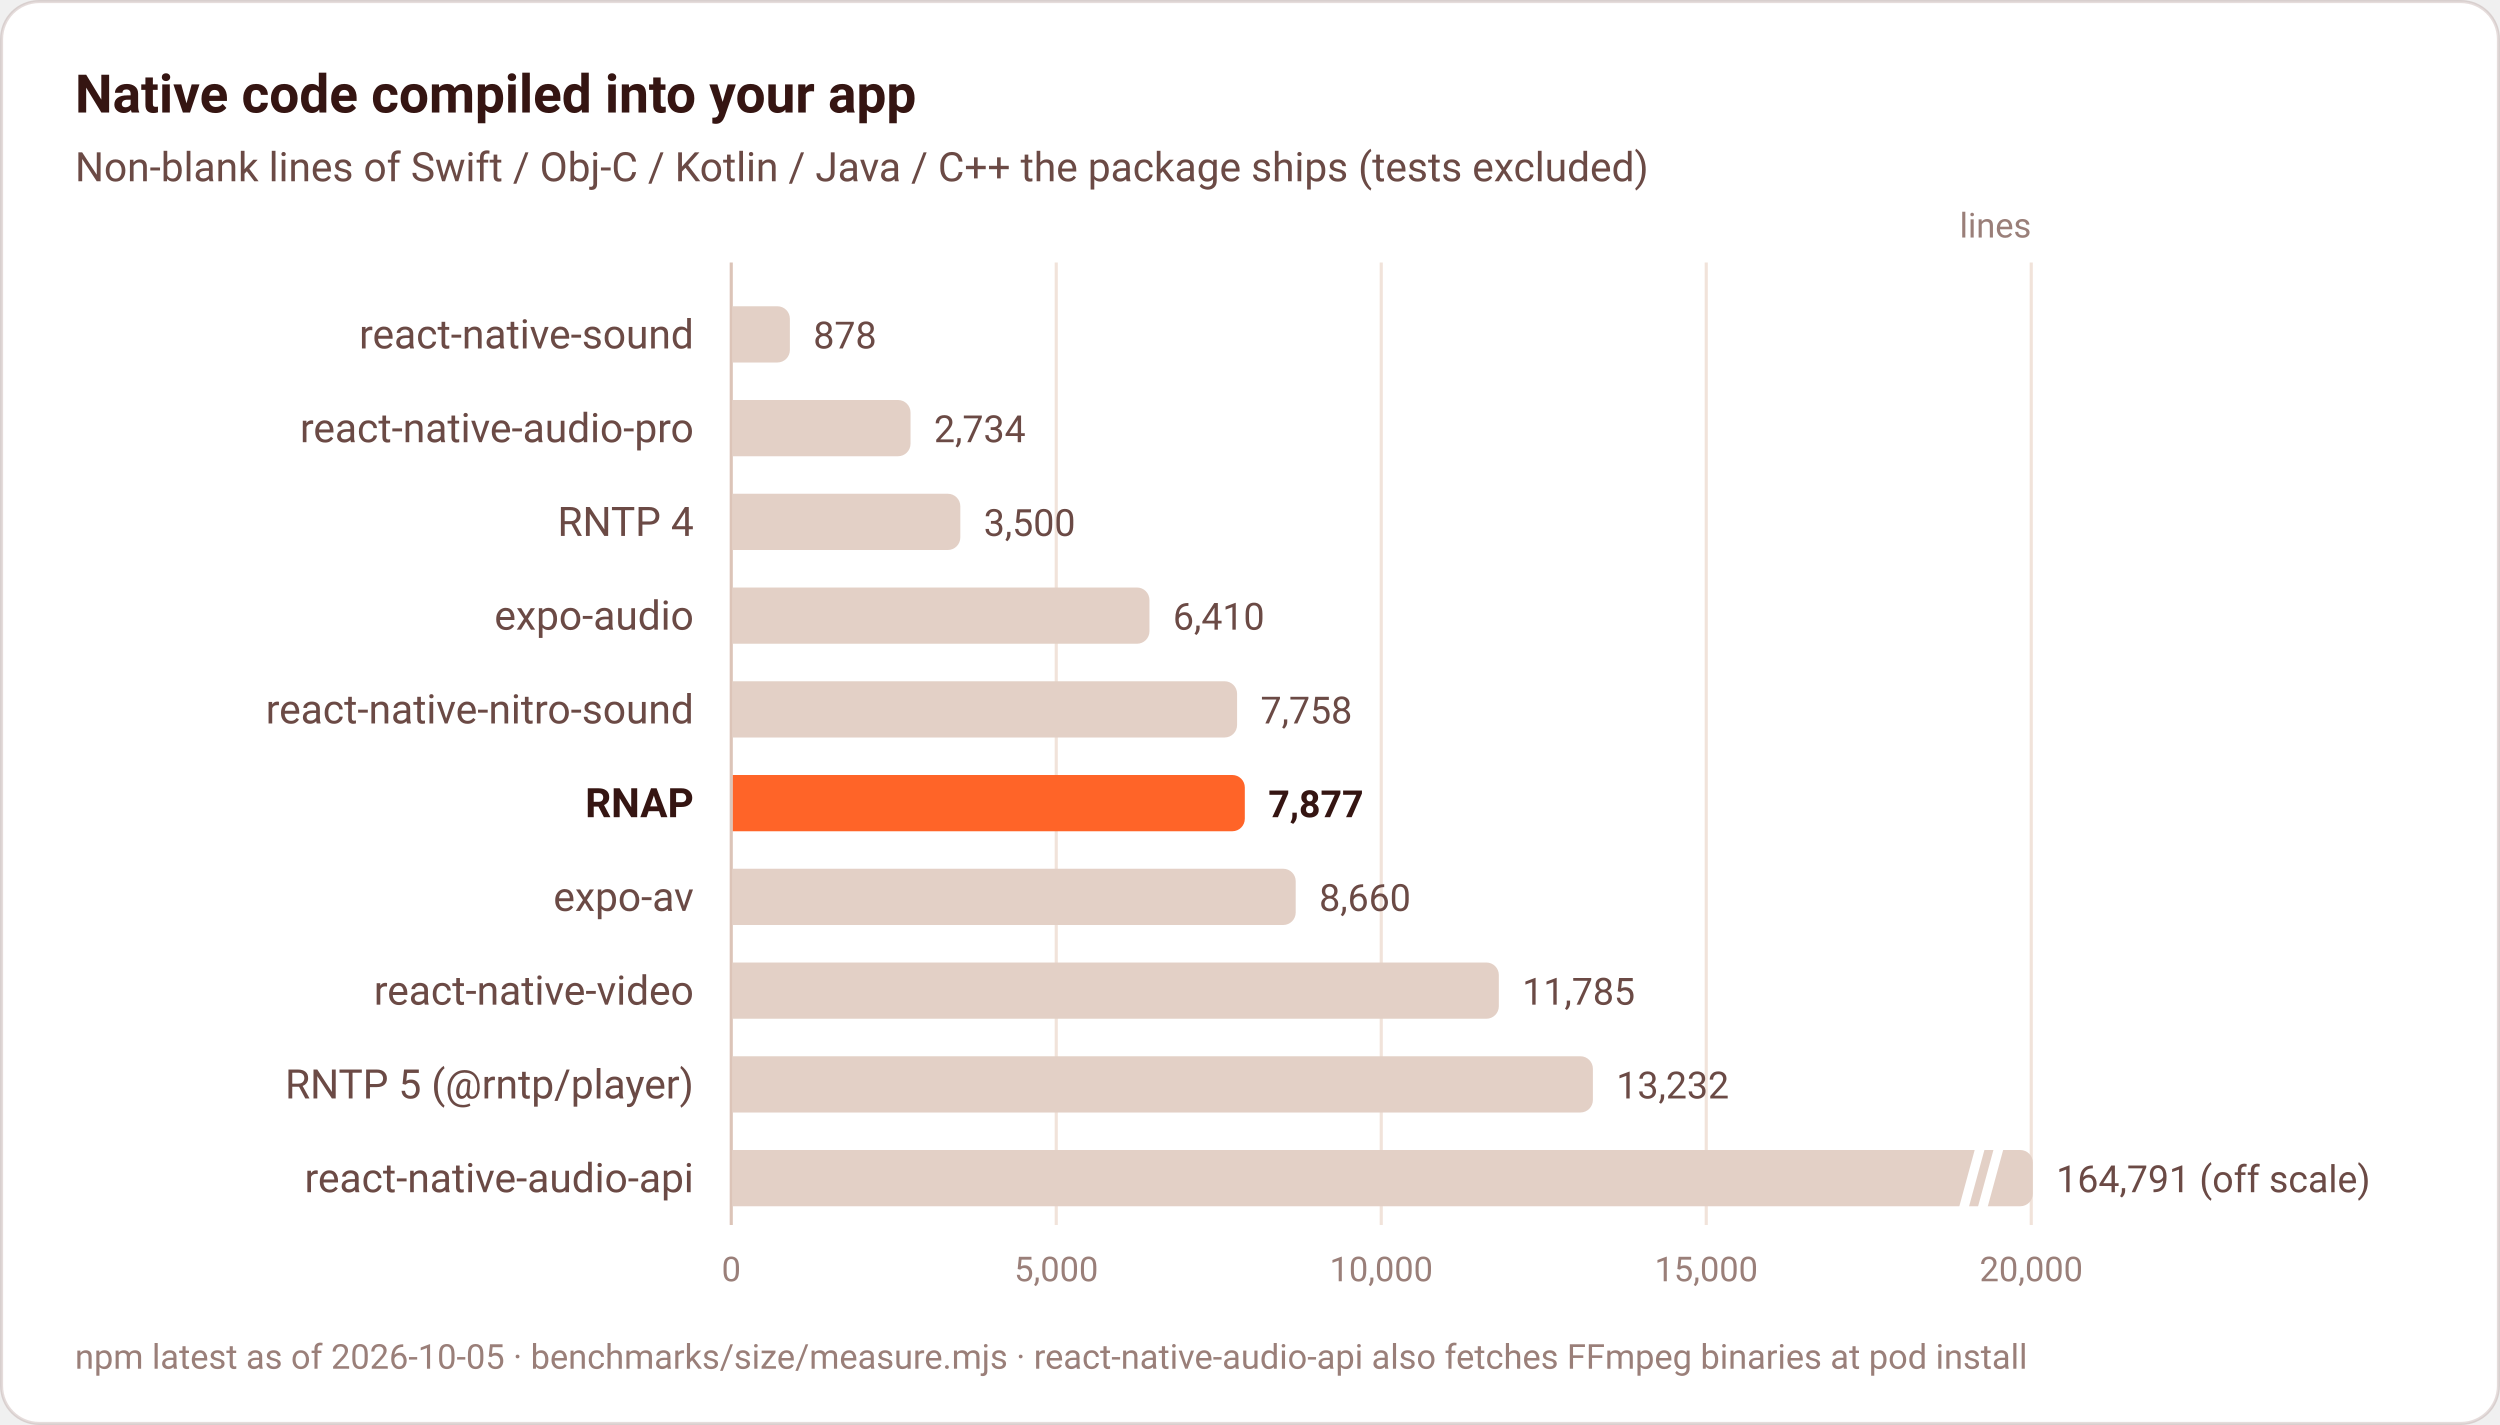
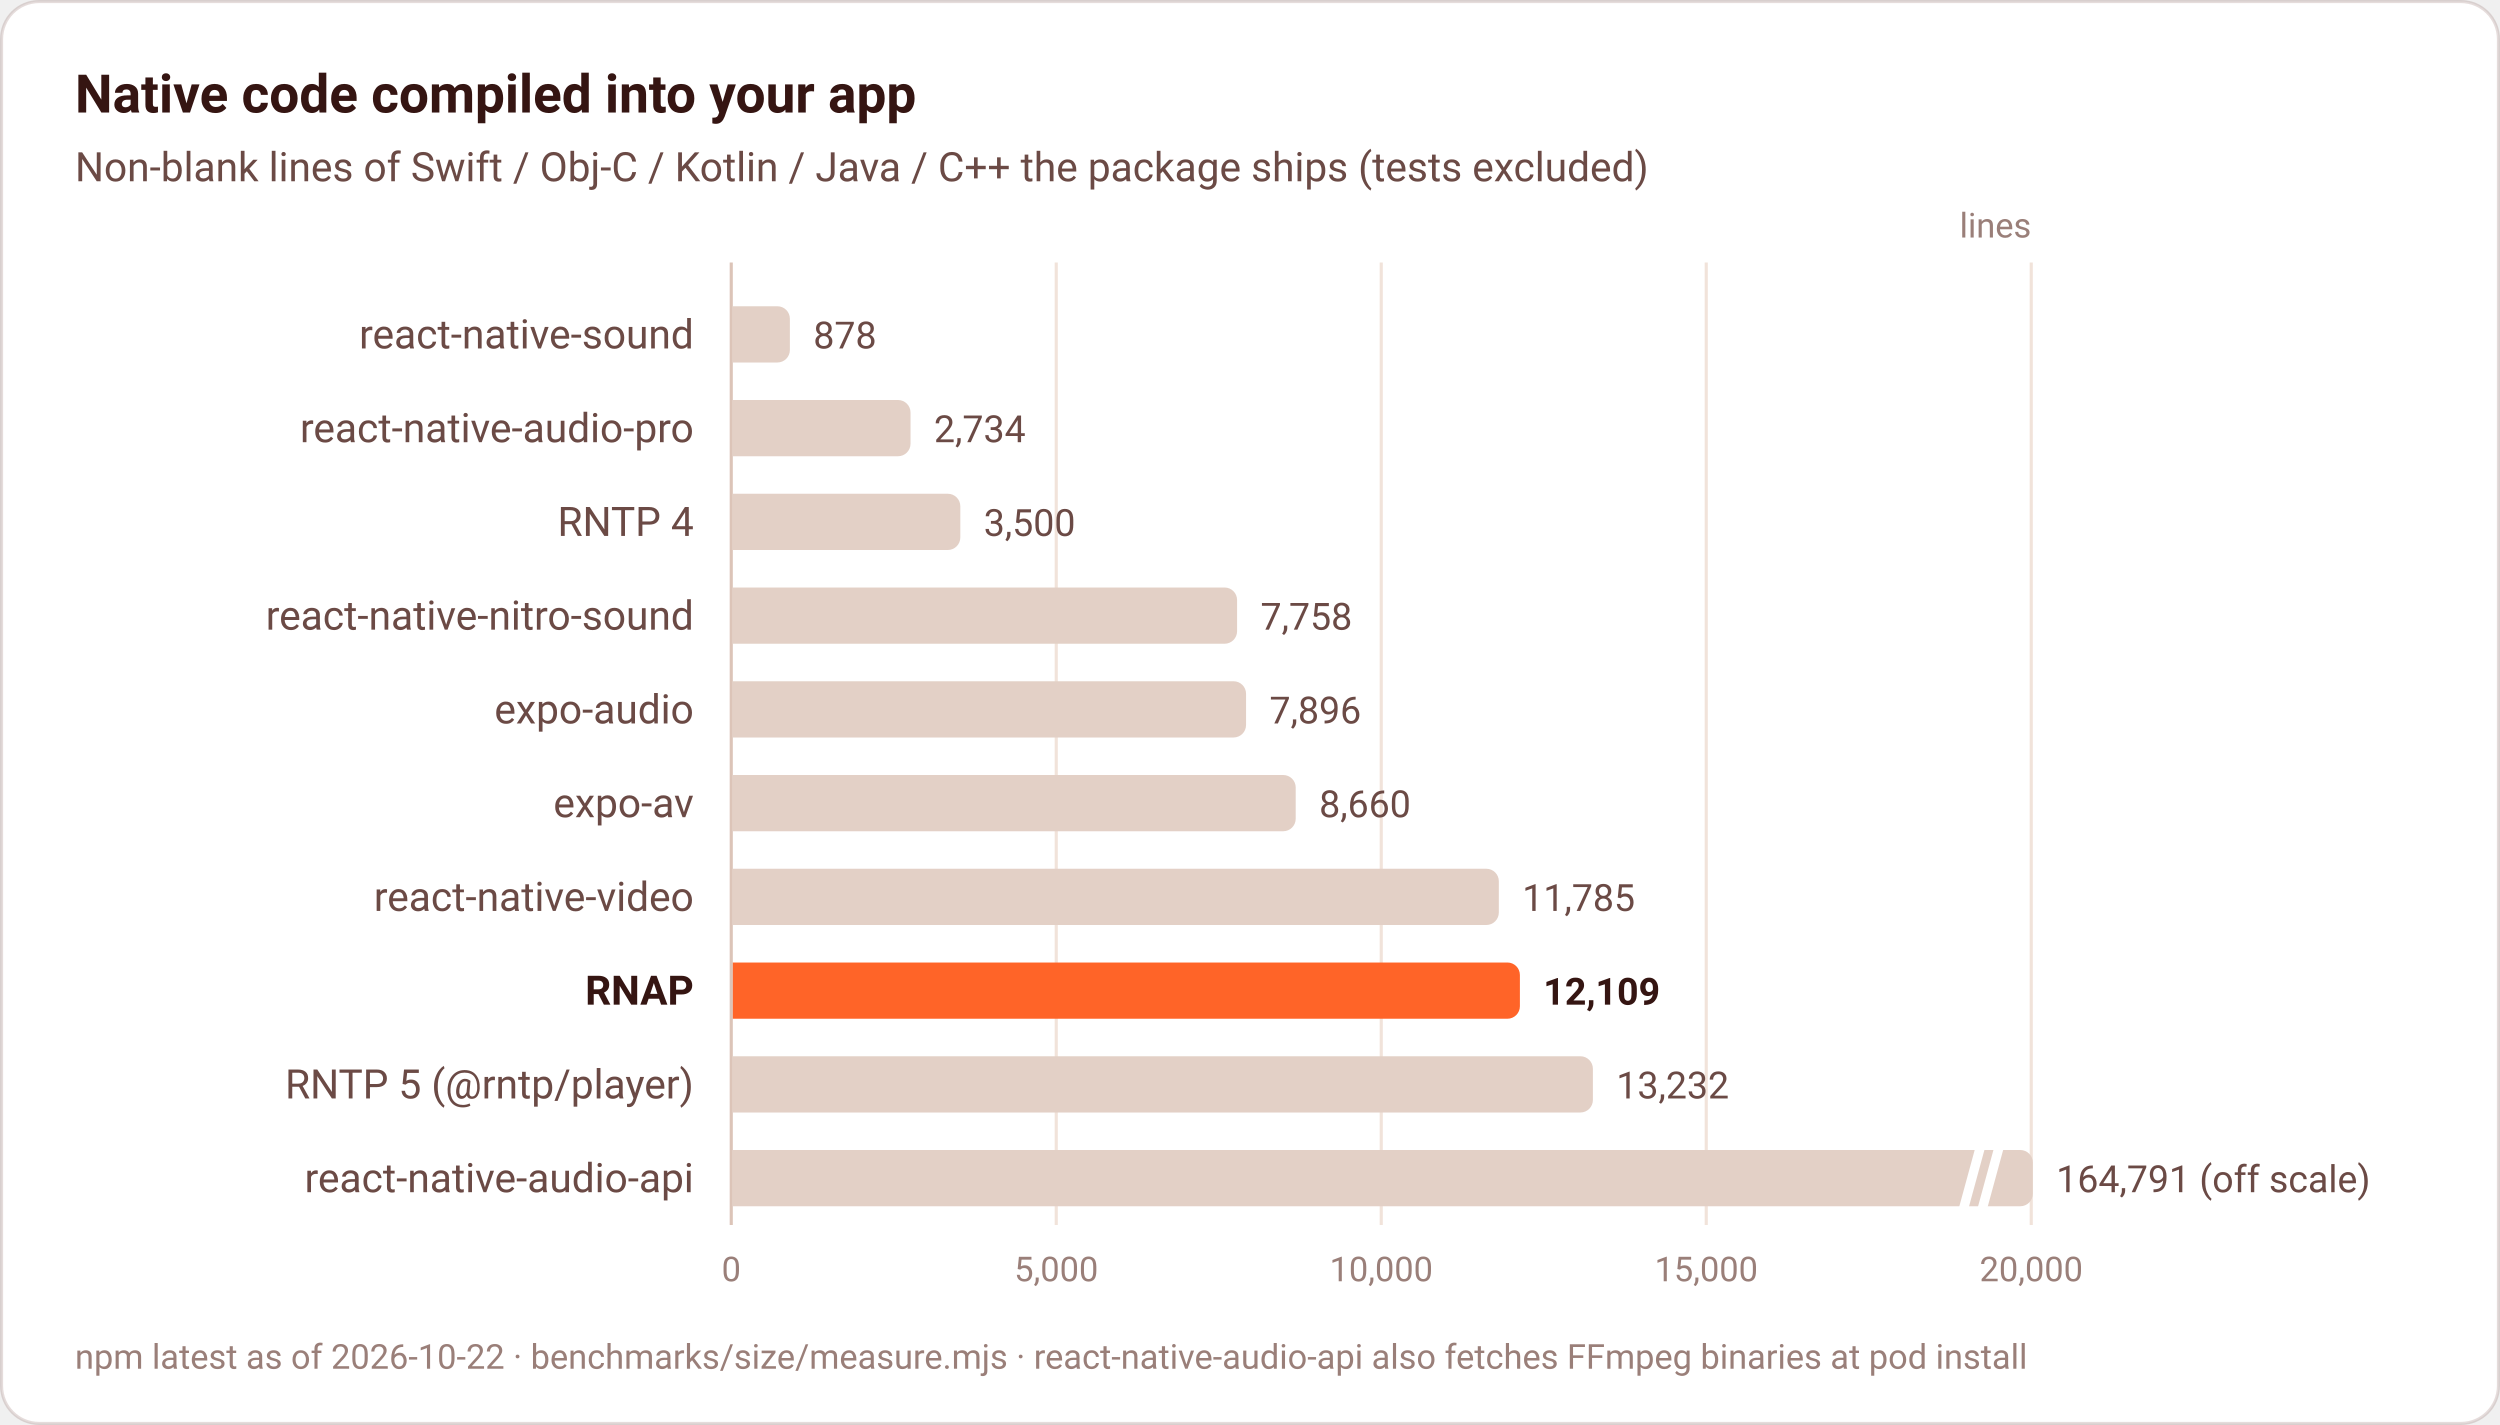
<svg xmlns="http://www.w3.org/2000/svg" width="800" height="456" viewBox="0 0 800 456" font-family="system-ui, -apple-system, &quot;Segoe UI&quot;, Roboto, sans-serif" role="img" aria-labelledby="t d">
  <rect x="0.5" y="0.5" width="799" height="455" rx="12" fill="#ffffff" stroke="rgba(91,34,28,0.16)" />
  <text x="24" y="36" font-size="17" font-weight="600" fill="#351512">Native code compiled into your app</text>
  <text x="24" y="58" font-size="13" fill="#6b4a45">Non-blank lines of Swift / Obj-C / Kotlin / Java / C++ the package ships (tests excluded)</text>
  <line x1="234" y1="84" x2="234" y2="392" stroke="#dcc4b8" stroke-width="1" />
  <text x="234" y="410" font-size="11" fill="#9a7f79" text-anchor="middle" style="font-variant-numeric:tabular-nums">0</text>
  <line x1="338" y1="84" x2="338" y2="392" stroke="#f1e3da" stroke-width="1" />
  <text x="338" y="410" font-size="11" fill="#9a7f79" text-anchor="middle" style="font-variant-numeric:tabular-nums">5,000</text>
  <line x1="442" y1="84" x2="442" y2="392" stroke="#f1e3da" stroke-width="1" />
  <text x="442" y="410" font-size="11" fill="#9a7f79" text-anchor="middle" style="font-variant-numeric:tabular-nums">10,000</text>
  <line x1="546" y1="84" x2="546" y2="392" stroke="#f1e3da" stroke-width="1" />
  <text x="546" y="410" font-size="11" fill="#9a7f79" text-anchor="middle" style="font-variant-numeric:tabular-nums">15,000</text>
  <line x1="650" y1="84" x2="650" y2="392" stroke="#f1e3da" stroke-width="1" />
  <text x="650" y="410" font-size="11" fill="#9a7f79" text-anchor="middle" style="font-variant-numeric:tabular-nums">20,000</text>
  <text x="650" y="76" font-size="11" fill="#9a7f79" text-anchor="end">lines</text>
  <text x="222" y="111.5" font-size="13" fill="#6b4a45" font-weight="400" text-anchor="end">react-native-sound</text>
  <path d="M234.5,98h14.262a4,4 0 0 1 4,4v10a4,4 0 0 1 -4,4h-14.262z" fill="#e3d0c6" />
  <text x="260.262" y="111.5" font-size="12" fill="#6b4a45" font-weight="400" style="font-variant-numeric:tabular-nums">878</text>
  <text x="222" y="141.5" font-size="13" fill="#6b4a45" font-weight="400" text-anchor="end">react-native-audio-pro</text>
  <path d="M234.5,128h52.867a4,4 0 0 1 4,4v10a4,4 0 0 1 -4,4h-52.867z" fill="#e3d0c6" />
  <text x="298.867" y="141.5" font-size="12" fill="#6b4a45" font-weight="400" style="font-variant-numeric:tabular-nums">2,734</text>
  <text x="222" y="171.5" font-size="13" fill="#6b4a45" font-weight="400" text-anchor="end">RNTP 4</text>
  <path d="M234.5,158h68.8a4,4 0 0 1 4,4v10a4,4 0 0 1 -4,4h-68.8z" fill="#e3d0c6" />
  <text x="314.8" y="171.5" font-size="12" fill="#6b4a45" font-weight="400" style="font-variant-numeric:tabular-nums">3,500</text>
-   <text x="222" y="201.5" font-size="13" fill="#6b4a45" font-weight="400" text-anchor="end">expo-audio</text>
-   <path d="M234.5,188h129.328a4,4 0 0 1 4,4v10a4,4 0 0 1 -4,4h-129.328z" fill="#e3d0c6" />
-   <text x="375.328" y="201.5" font-size="12" fill="#6b4a45" font-weight="400" style="font-variant-numeric:tabular-nums">6,410</text>
-   <text x="222" y="231.5" font-size="13" fill="#6b4a45" font-weight="400" text-anchor="end">react-native-nitro-sound</text>
-   <path d="M234.5,218h157.366a4,4 0 0 1 4,4v10a4,4 0 0 1 -4,4h-157.366z" fill="#e3d0c6" />
-   <text x="403.366" y="231.5" font-size="12" fill="#6b4a45" font-weight="400" style="font-variant-numeric:tabular-nums">7,758</text>
-   <text x="222" y="261.5" font-size="13" fill="#351512" font-weight="600" text-anchor="end">RNAP</text>
-   <path d="M234.5,248h159.842a4,4 0 0 1 4,4v10a4,4 0 0 1 -4,4h-159.842z" fill="#ff6428" />
-   <text x="405.842" y="261.5" font-size="12" fill="#351512" font-weight="600" style="font-variant-numeric:tabular-nums">7,877</text>
-   <text x="222" y="291.5" font-size="13" fill="#6b4a45" font-weight="400" text-anchor="end">expo-av</text>
-   <path d="M234.5,278h176.128a4,4 0 0 1 4,4v10a4,4 0 0 1 -4,4h-176.128z" fill="#e3d0c6" />
-   <text x="422.128" y="291.5" font-size="12" fill="#6b4a45" font-weight="400" style="font-variant-numeric:tabular-nums">8,660</text>
-   <text x="222" y="321.5" font-size="13" fill="#6b4a45" font-weight="400" text-anchor="end">react-native-video</text>
-   <path d="M234.5,308h241.128a4,4 0 0 1 4,4v10a4,4 0 0 1 -4,4h-241.128z" fill="#e3d0c6" />
-   <text x="487.128" y="321.5" font-size="12" fill="#6b4a45" font-weight="400" style="font-variant-numeric:tabular-nums">11,785</text>
+   <text x="222" y="201.5" font-size="13" fill="#6b4a45" font-weight="400" text-anchor="end">react-native-nitro-sound</text>
+   <path d="M234.5,188h157.366a4,4 0 0 1 4,4v10a4,4 0 0 1 -4,4h-157.366z" fill="#e3d0c6" />
+   <text x="403.366" y="201.5" font-size="12" fill="#6b4a45" font-weight="400" style="font-variant-numeric:tabular-nums">7,758</text>
+   <text x="222" y="231.5" font-size="13" fill="#6b4a45" font-weight="400" text-anchor="end">expo-audio</text>
+   <path d="M234.5,218h160.237a4,4 0 0 1 4,4v10a4,4 0 0 1 -4,4h-160.237z" fill="#e3d0c6" />
+   <text x="406.237" y="231.5" font-size="12" fill="#6b4a45" font-weight="400" style="font-variant-numeric:tabular-nums">7,896</text>
+   <text x="222" y="261.5" font-size="13" fill="#6b4a45" font-weight="400" text-anchor="end">expo-av</text>
+   <path d="M234.5,248h176.128a4,4 0 0 1 4,4v10a4,4 0 0 1 -4,4h-176.128z" fill="#e3d0c6" />
+   <text x="422.128" y="261.5" font-size="12" fill="#6b4a45" font-weight="400" style="font-variant-numeric:tabular-nums">8,660</text>
+   <text x="222" y="291.5" font-size="13" fill="#6b4a45" font-weight="400" text-anchor="end">react-native-video</text>
+   <path d="M234.5,278h241.128a4,4 0 0 1 4,4v10a4,4 0 0 1 -4,4h-241.128z" fill="#e3d0c6" />
+   <text x="487.128" y="291.5" font-size="12" fill="#6b4a45" font-weight="400" style="font-variant-numeric:tabular-nums">11,785</text>
+   <text x="222" y="321.5" font-size="13" fill="#351512" font-weight="600" text-anchor="end">RNAP</text>
+   <path d="M234.5,308h247.867a4,4 0 0 1 4,4v10a4,4 0 0 1 -4,4h-247.867z" fill="#ff6428" />
+   <text x="493.867" y="321.5" font-size="12" fill="#351512" font-weight="600" style="font-variant-numeric:tabular-nums">12,109</text>
  <text x="222" y="351.5" font-size="13" fill="#6b4a45" font-weight="400" text-anchor="end">RNTP 5 (@rntp/player)</text>
  <path d="M234.5,338h271.226a4,4 0 0 1 4,4v10a4,4 0 0 1 -4,4h-271.226z" fill="#e3d0c6" />
  <text x="517.226" y="351.5" font-size="12" fill="#6b4a45" font-weight="400" style="font-variant-numeric:tabular-nums">13,232</text>
  <text x="222" y="381.5" font-size="13" fill="#6b4a45" font-weight="400" text-anchor="end">react-native-audio-api</text>
  <path d="M234.5,368h412a4,4 0 0 1 4,4v10a4,4 0 0 1 -4,4h-412z" fill="#e3d0c6" />
  <path d="M628,388l6,-22M634,388l6,-22" stroke="#ffffff" stroke-width="3" />
  <text x="658" y="381.5" font-size="12" fill="#6b4a45" font-weight="400" style="font-variant-numeric:tabular-nums">164,791 (off scale)</text>
-   <text x="24" y="438" font-size="11" fill="#9a7f79">npm latest as of 2026-10-05 · benchmarks/size/measure.mjs · react-native-audio-api also fetches FFmpeg binaries at pod install</text>
+   <text x="24" y="438" font-size="11" fill="#9a7f79">npm latest as of 2026-10-22 · benchmarks/size/measure.mjs · react-native-audio-api also fetches FFmpeg binaries at pod install</text>
</svg>
